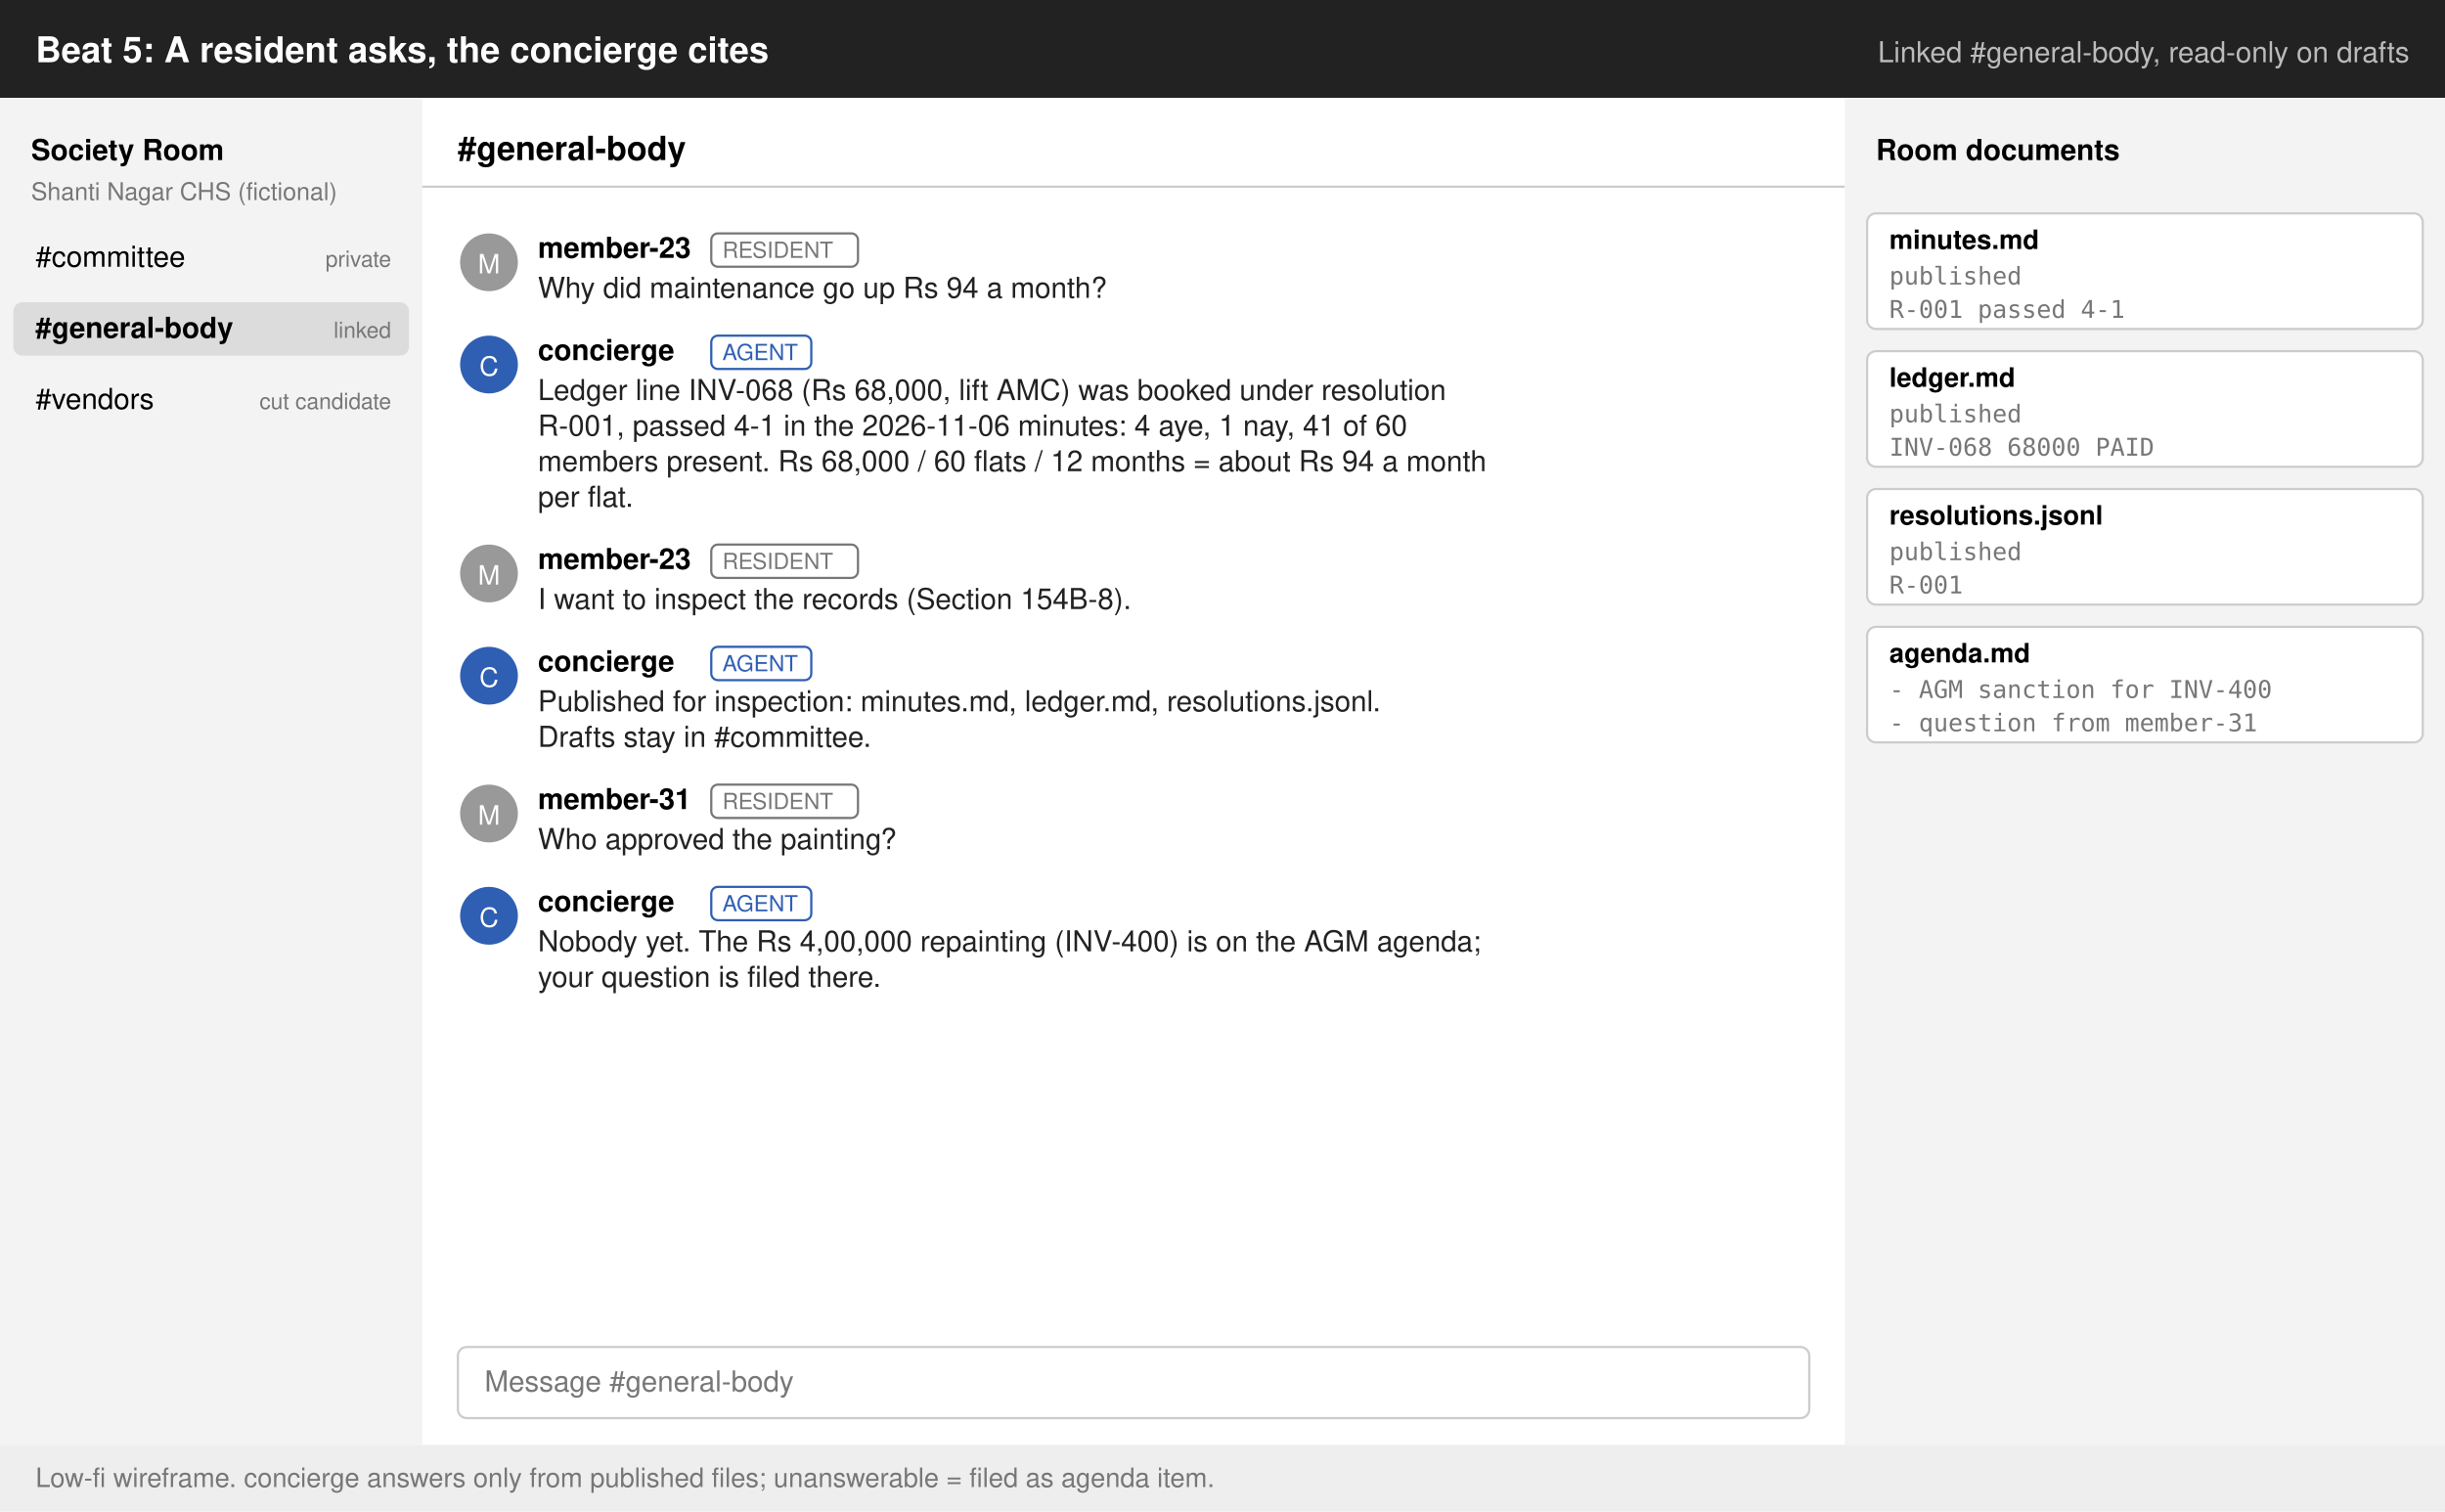
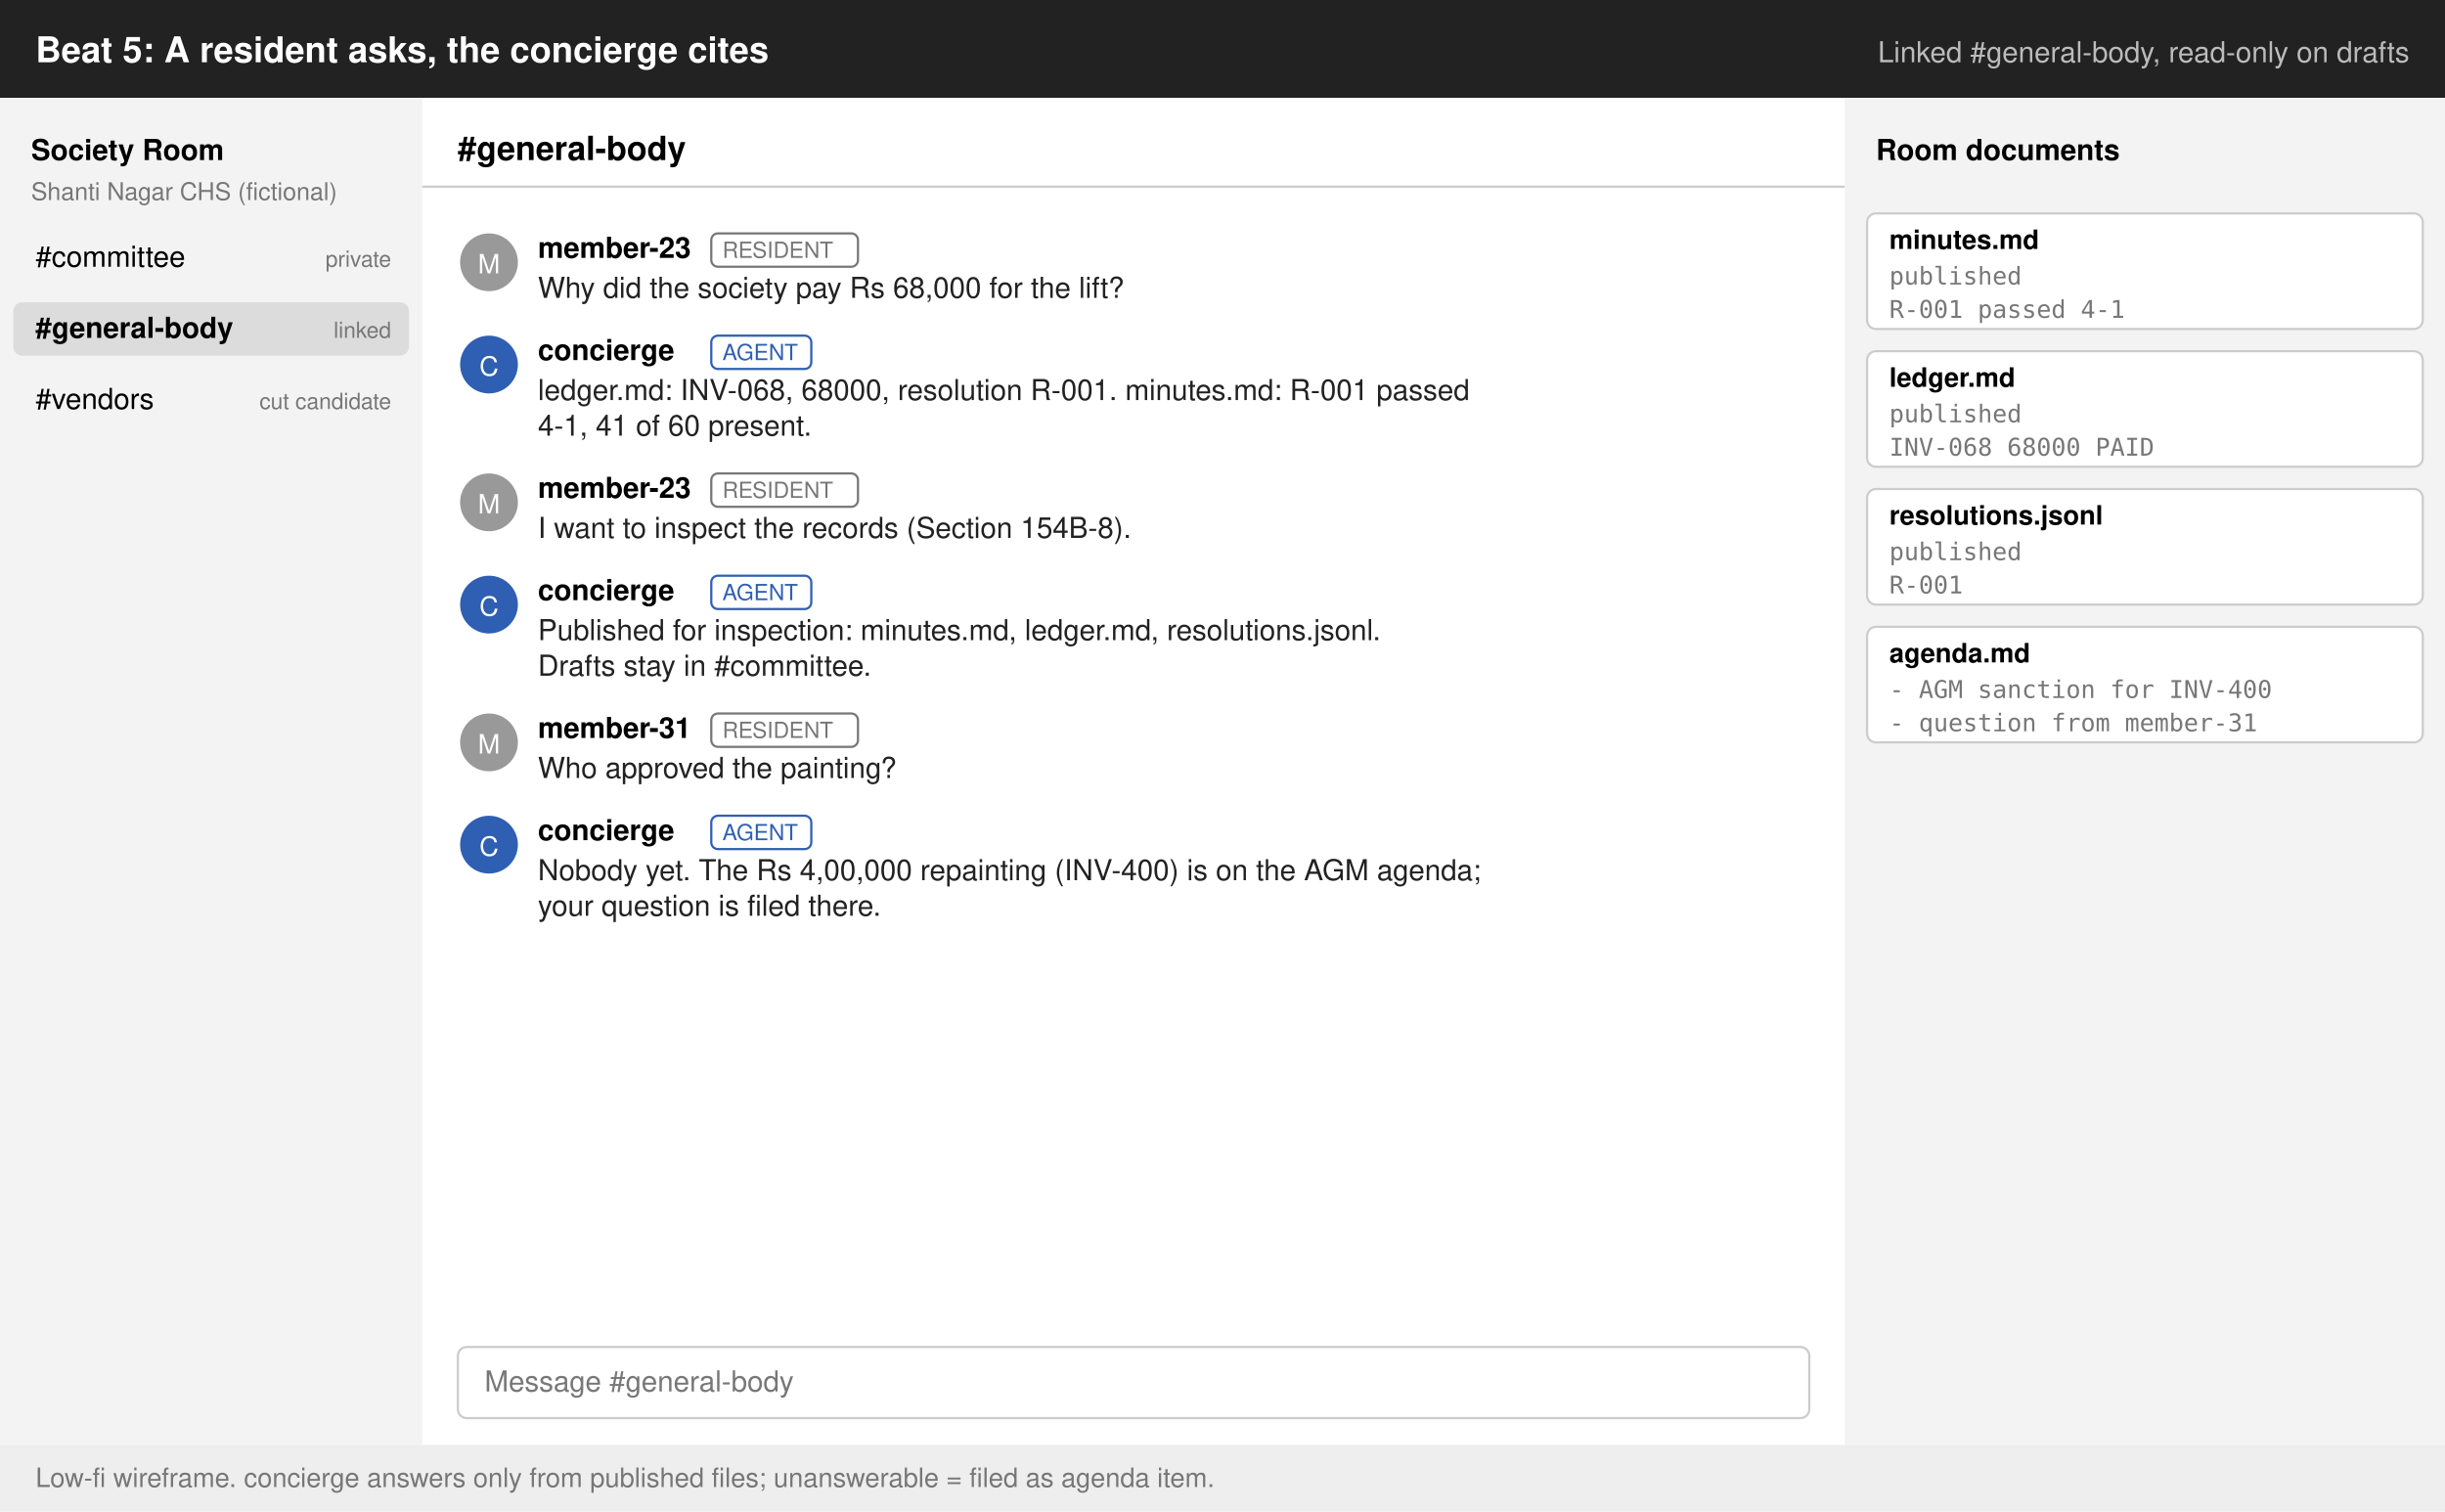
<svg xmlns="http://www.w3.org/2000/svg" width="1100" height="680" viewBox="0 0 1100 680" font-family="Helvetica,Arial,sans-serif" font-size="13">
  <rect width="1100" height="680" fill="#fff" />
  <rect width="1100" height="44" fill="#222" />
  <text x="16" y="28" fill="#fff" font-size="16" font-weight="bold">Beat 5: A resident asks, the concierge cites</text>
  <text x="1084" y="28" fill="#bbb" text-anchor="end">Linked #general-body, read-only on drafts</text>
  <rect y="44" width="190" height="606" fill="#f3f3f3" />
  <text x="14" y="72" font-weight="bold">Society Room</text>
  <text x="14" y="90" fill="#777" font-size="11">Shanti Nagar CHS (fictional)</text>
  <text x="16" y="120" font-weight="normal">#committee</text>
  <text x="176" y="120" fill="#777" font-size="10" text-anchor="end">private</text>
  <rect x="6" y="136" width="178" height="24" rx="4" fill="#dcdcdc" />
  <text x="16" y="152" font-weight="bold">#general-body</text>
  <text x="176" y="152" fill="#777" font-size="10" text-anchor="end">linked</text>
  <text x="16" y="184" font-weight="normal">#vendors</text>
  <text x="176" y="184" fill="#777" font-size="10" text-anchor="end">cut candidate</text>
  <text x="206" y="72" font-weight="bold" font-size="15">#general-body</text>
  <line x1="190" y1="84" x2="830" y2="84" stroke="#ccc" />
  <circle cx="220" cy="118" r="13" fill="#999" />
  <text x="220" y="123" fill="#fff" text-anchor="middle" font-size="12">M</text>
  <text x="242" y="116" font-weight="bold">member-23</text>
  <rect x="320" y="105" width="66" height="15" rx="3" fill="none" stroke="#777" />
  <text x="325" y="116" font-size="10" fill="#777">RESIDENT</text>
-   <text x="242" y="134" fill="#222">Why did maintenance go up Rs 94 a month?</text>
+   <text x="242" y="134" fill="#222">Why did the society pay Rs 68,000 for the lift?</text>
  <circle cx="220" cy="164" r="13" fill="#2f5fb3" />
  <text x="220" y="169" fill="#fff" text-anchor="middle" font-size="12">C</text>
  <text x="242" y="162" font-weight="bold">concierge</text>
  <rect x="320" y="151" width="45" height="15" rx="3" fill="none" stroke="#2f5fb3" />
  <text x="325" y="162" font-size="10" fill="#2f5fb3">AGENT</text>
-   <text x="242" y="180" fill="#222">Ledger line INV-068 (Rs 68,000, lift AMC) was booked under resolution</text>
-   <text x="242" y="196" fill="#222">R-001, passed 4-1 in the 2026-11-06 minutes: 4 aye, 1 nay, 41 of 60</text>
-   <text x="242" y="212" fill="#222">members present. Rs 68,000 / 60 flats / 12 months = about Rs 94 a month</text>
-   <text x="242" y="228" fill="#222">per flat.</text>
-   <circle cx="220" cy="258" r="13" fill="#999" />
-   <text x="220" y="263" fill="#fff" text-anchor="middle" font-size="12">M</text>
-   <text x="242" y="256" font-weight="bold">member-23</text>
-   <rect x="320" y="245" width="66" height="15" rx="3" fill="none" stroke="#777" />
-   <text x="325" y="256" font-size="10" fill="#777">RESIDENT</text>
-   <text x="242" y="274" fill="#222">I want to inspect the records (Section 154B-8).</text>
-   <circle cx="220" cy="304" r="13" fill="#2f5fb3" />
-   <text x="220" y="309" fill="#fff" text-anchor="middle" font-size="12">C</text>
-   <text x="242" y="302" font-weight="bold">concierge</text>
-   <rect x="320" y="291" width="45" height="15" rx="3" fill="none" stroke="#2f5fb3" />
-   <text x="325" y="302" font-size="10" fill="#2f5fb3">AGENT</text>
-   <text x="242" y="320" fill="#222">Published for inspection: minutes.md, ledger.md, resolutions.jsonl.</text>
-   <text x="242" y="336" fill="#222">Drafts stay in #committee.</text>
-   <circle cx="220" cy="366" r="13" fill="#999" />
-   <text x="220" y="371" fill="#fff" text-anchor="middle" font-size="12">M</text>
-   <text x="242" y="364" font-weight="bold">member-31</text>
-   <rect x="320" y="353" width="66" height="15" rx="3" fill="none" stroke="#777" />
-   <text x="325" y="364" font-size="10" fill="#777">RESIDENT</text>
-   <text x="242" y="382" fill="#222">Who approved the painting?</text>
-   <circle cx="220" cy="412" r="13" fill="#2f5fb3" />
-   <text x="220" y="417" fill="#fff" text-anchor="middle" font-size="12">C</text>
-   <text x="242" y="410" font-weight="bold">concierge</text>
-   <rect x="320" y="399" width="45" height="15" rx="3" fill="none" stroke="#2f5fb3" />
-   <text x="325" y="410" font-size="10" fill="#2f5fb3">AGENT</text>
-   <text x="242" y="428" fill="#222">Nobody yet. The Rs 4,00,000 repainting (INV-400) is on the AGM agenda;</text>
-   <text x="242" y="444" fill="#222">your question is filed there.</text>
+   <text x="242" y="180" fill="#222">ledger.md: INV-068, 68000, resolution R-001. minutes.md: R-001 passed</text>
+   <text x="242" y="196" fill="#222">4-1, 41 of 60 present.</text>
+   <circle cx="220" cy="226" r="13" fill="#999" />
+   <text x="220" y="231" fill="#fff" text-anchor="middle" font-size="12">M</text>
+   <text x="242" y="224" font-weight="bold">member-23</text>
+   <rect x="320" y="213" width="66" height="15" rx="3" fill="none" stroke="#777" />
+   <text x="325" y="224" font-size="10" fill="#777">RESIDENT</text>
+   <text x="242" y="242" fill="#222">I want to inspect the records (Section 154B-8).</text>
+   <circle cx="220" cy="272" r="13" fill="#2f5fb3" />
+   <text x="220" y="277" fill="#fff" text-anchor="middle" font-size="12">C</text>
+   <text x="242" y="270" font-weight="bold">concierge</text>
+   <rect x="320" y="259" width="45" height="15" rx="3" fill="none" stroke="#2f5fb3" />
+   <text x="325" y="270" font-size="10" fill="#2f5fb3">AGENT</text>
+   <text x="242" y="288" fill="#222">Published for inspection: minutes.md, ledger.md, resolutions.jsonl.</text>
+   <text x="242" y="304" fill="#222">Drafts stay in #committee.</text>
+   <circle cx="220" cy="334" r="13" fill="#999" />
+   <text x="220" y="339" fill="#fff" text-anchor="middle" font-size="12">M</text>
+   <text x="242" y="332" font-weight="bold">member-31</text>
+   <rect x="320" y="321" width="66" height="15" rx="3" fill="none" stroke="#777" />
+   <text x="325" y="332" font-size="10" fill="#777">RESIDENT</text>
+   <text x="242" y="350" fill="#222">Who approved the painting?</text>
+   <circle cx="220" cy="380" r="13" fill="#2f5fb3" />
+   <text x="220" y="385" fill="#fff" text-anchor="middle" font-size="12">C</text>
+   <text x="242" y="378" font-weight="bold">concierge</text>
+   <rect x="320" y="367" width="45" height="15" rx="3" fill="none" stroke="#2f5fb3" />
+   <text x="325" y="378" font-size="10" fill="#2f5fb3">AGENT</text>
+   <text x="242" y="396" fill="#222">Nobody yet. The Rs 4,00,000 repainting (INV-400) is on the AGM agenda;</text>
+   <text x="242" y="412" fill="#222">your question is filed there.</text>
  <rect x="206" y="606" width="608" height="32" rx="4" fill="#fff" stroke="#ccc" />
  <text x="218" y="626" fill="#777">Message #general-body</text>
  <rect x="830" y="44" width="270" height="606" fill="#f3f3f3" />
  <text x="844" y="72" font-weight="bold">Room documents</text>
  <rect x="840" y="96" width="250" height="52" rx="4" fill="#fff" stroke="#ccc" />
  <text x="850" y="112" font-weight="bold" font-size="12">minutes.md</text>
  <text x="850" y="128" fill="#777" font-size="11" font-family="Menlo,monospace">published</text>
  <text x="850" y="143" fill="#777" font-size="11" font-family="Menlo,monospace">R-001 passed 4-1</text>
  <rect x="840" y="158" width="250" height="52" rx="4" fill="#fff" stroke="#ccc" />
  <text x="850" y="174" font-weight="bold" font-size="12">ledger.md</text>
  <text x="850" y="190" fill="#777" font-size="11" font-family="Menlo,monospace">published</text>
  <text x="850" y="205" fill="#777" font-size="11" font-family="Menlo,monospace">INV-068 68000 PAID</text>
  <rect x="840" y="220" width="250" height="52" rx="4" fill="#fff" stroke="#ccc" />
  <text x="850" y="236" font-weight="bold" font-size="12">resolutions.jsonl</text>
  <text x="850" y="252" fill="#777" font-size="11" font-family="Menlo,monospace">published</text>
  <text x="850" y="267" fill="#777" font-size="11" font-family="Menlo,monospace">R-001</text>
  <rect x="840" y="282" width="250" height="52" rx="4" fill="#fff" stroke="#ccc" />
  <text x="850" y="298" font-weight="bold" font-size="12">agenda.md</text>
  <text x="850" y="314" fill="#777" font-size="11" font-family="Menlo,monospace">- AGM sanction for INV-400</text>
  <text x="850" y="329" fill="#777" font-size="11" font-family="Menlo,monospace">- question from member-31</text>
  <rect y="650" width="1100" height="30" fill="#eee" />
  <text x="16" y="669" fill="#777" font-size="12">Low-fi wireframe. concierge answers only from published files; unanswerable = filed as agenda item.</text>
</svg>
